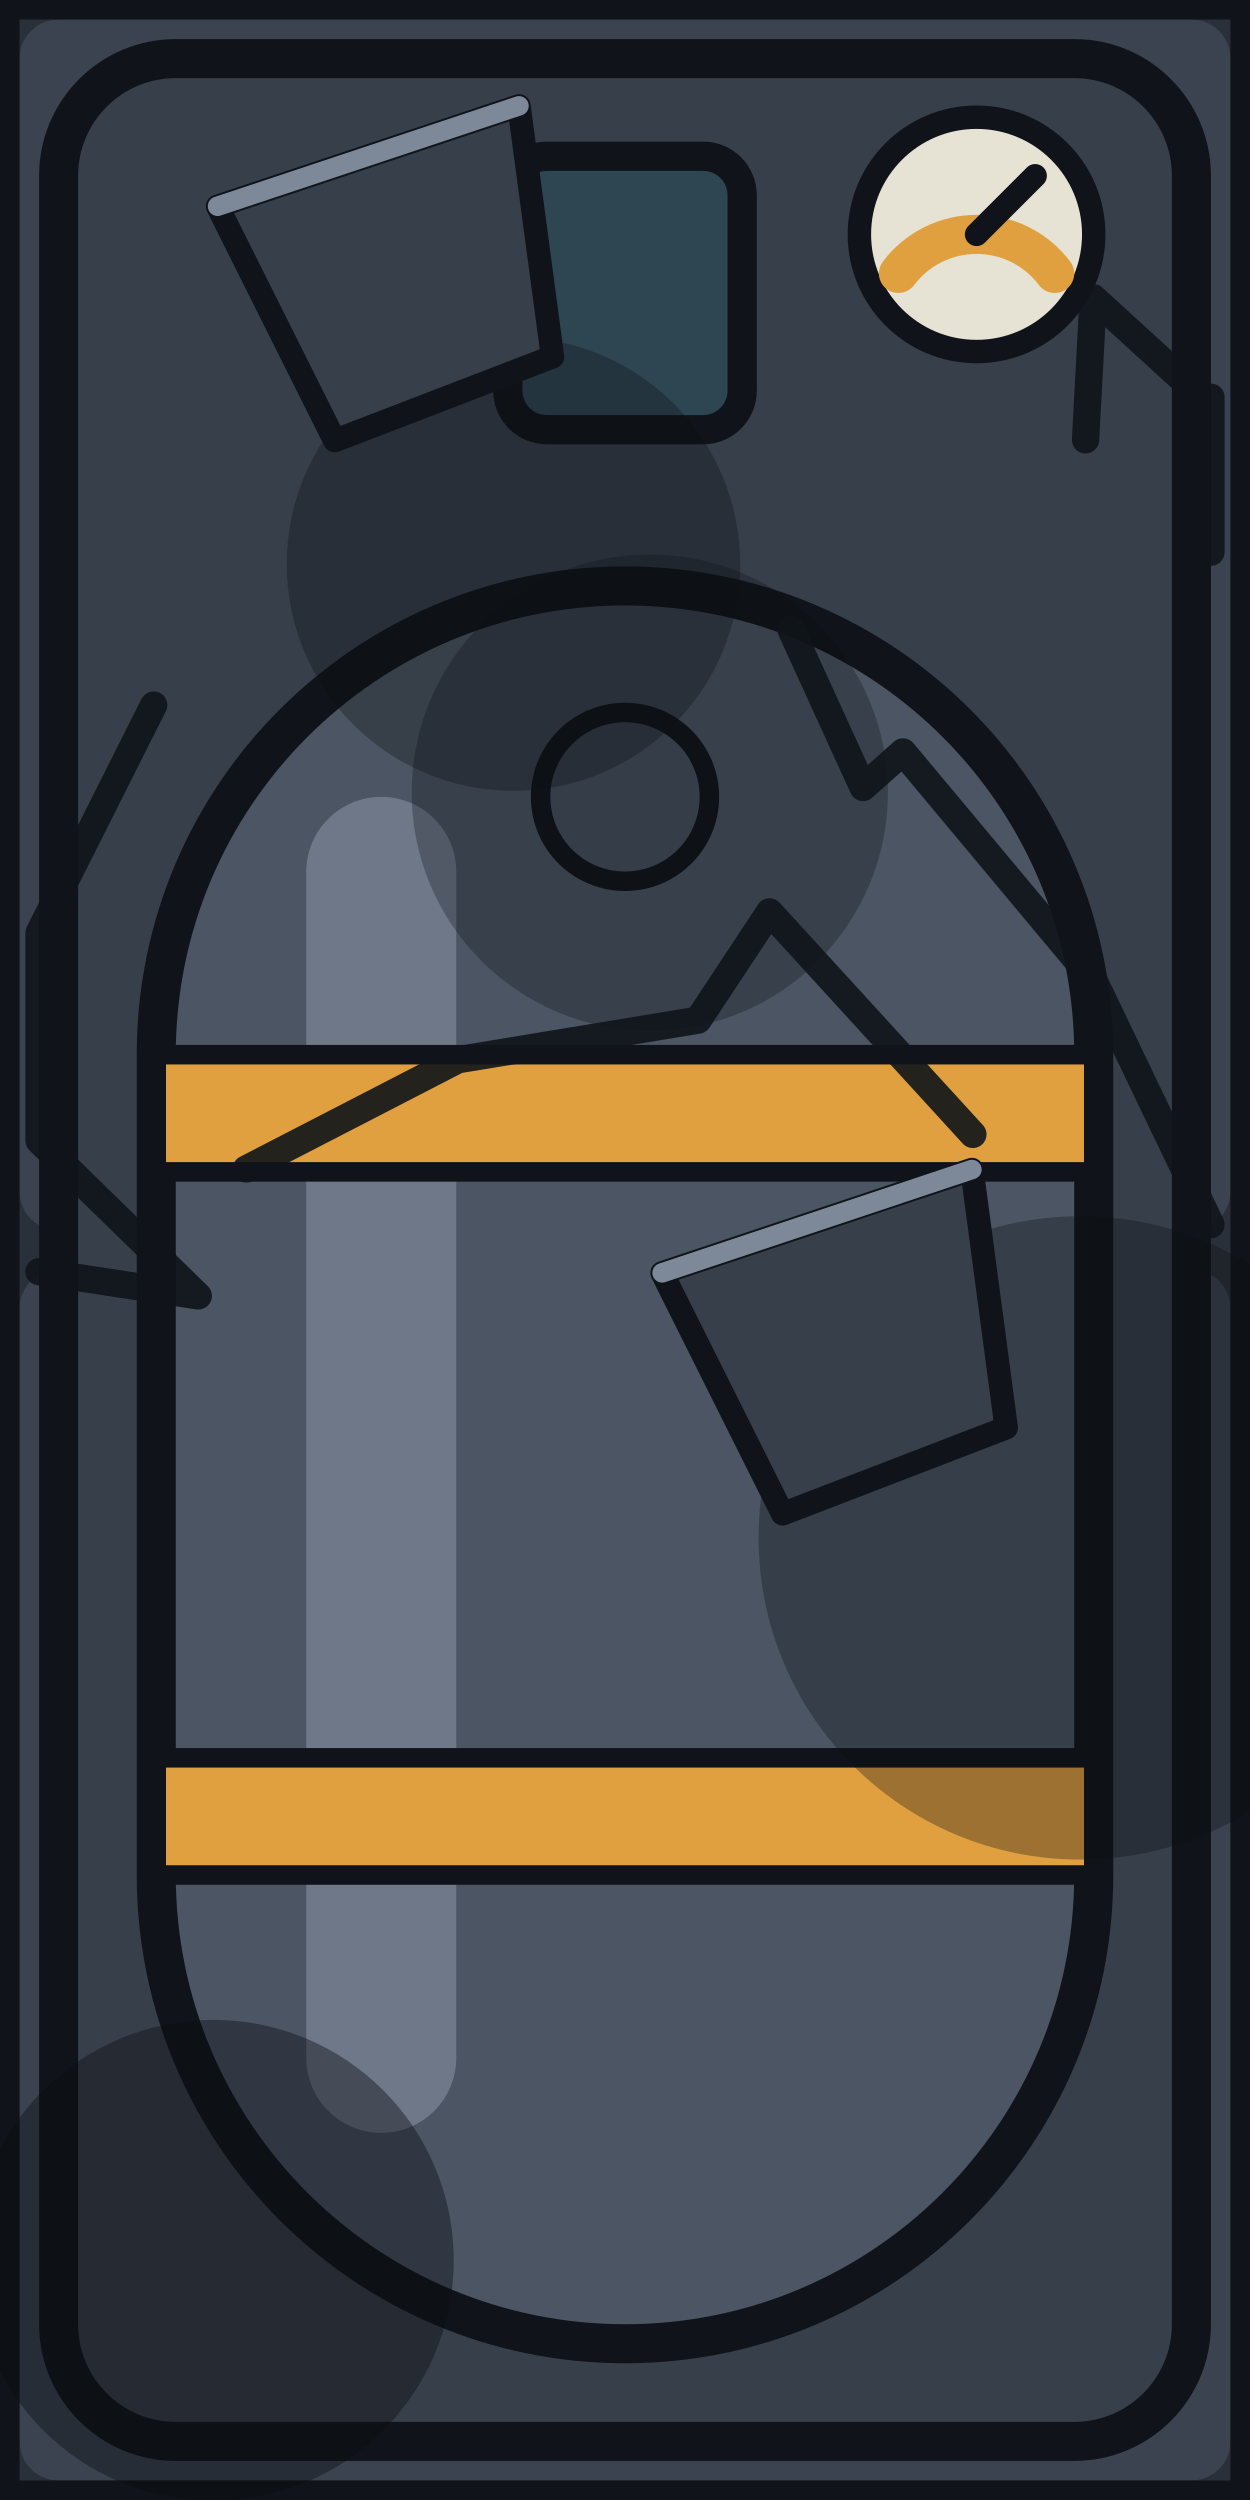
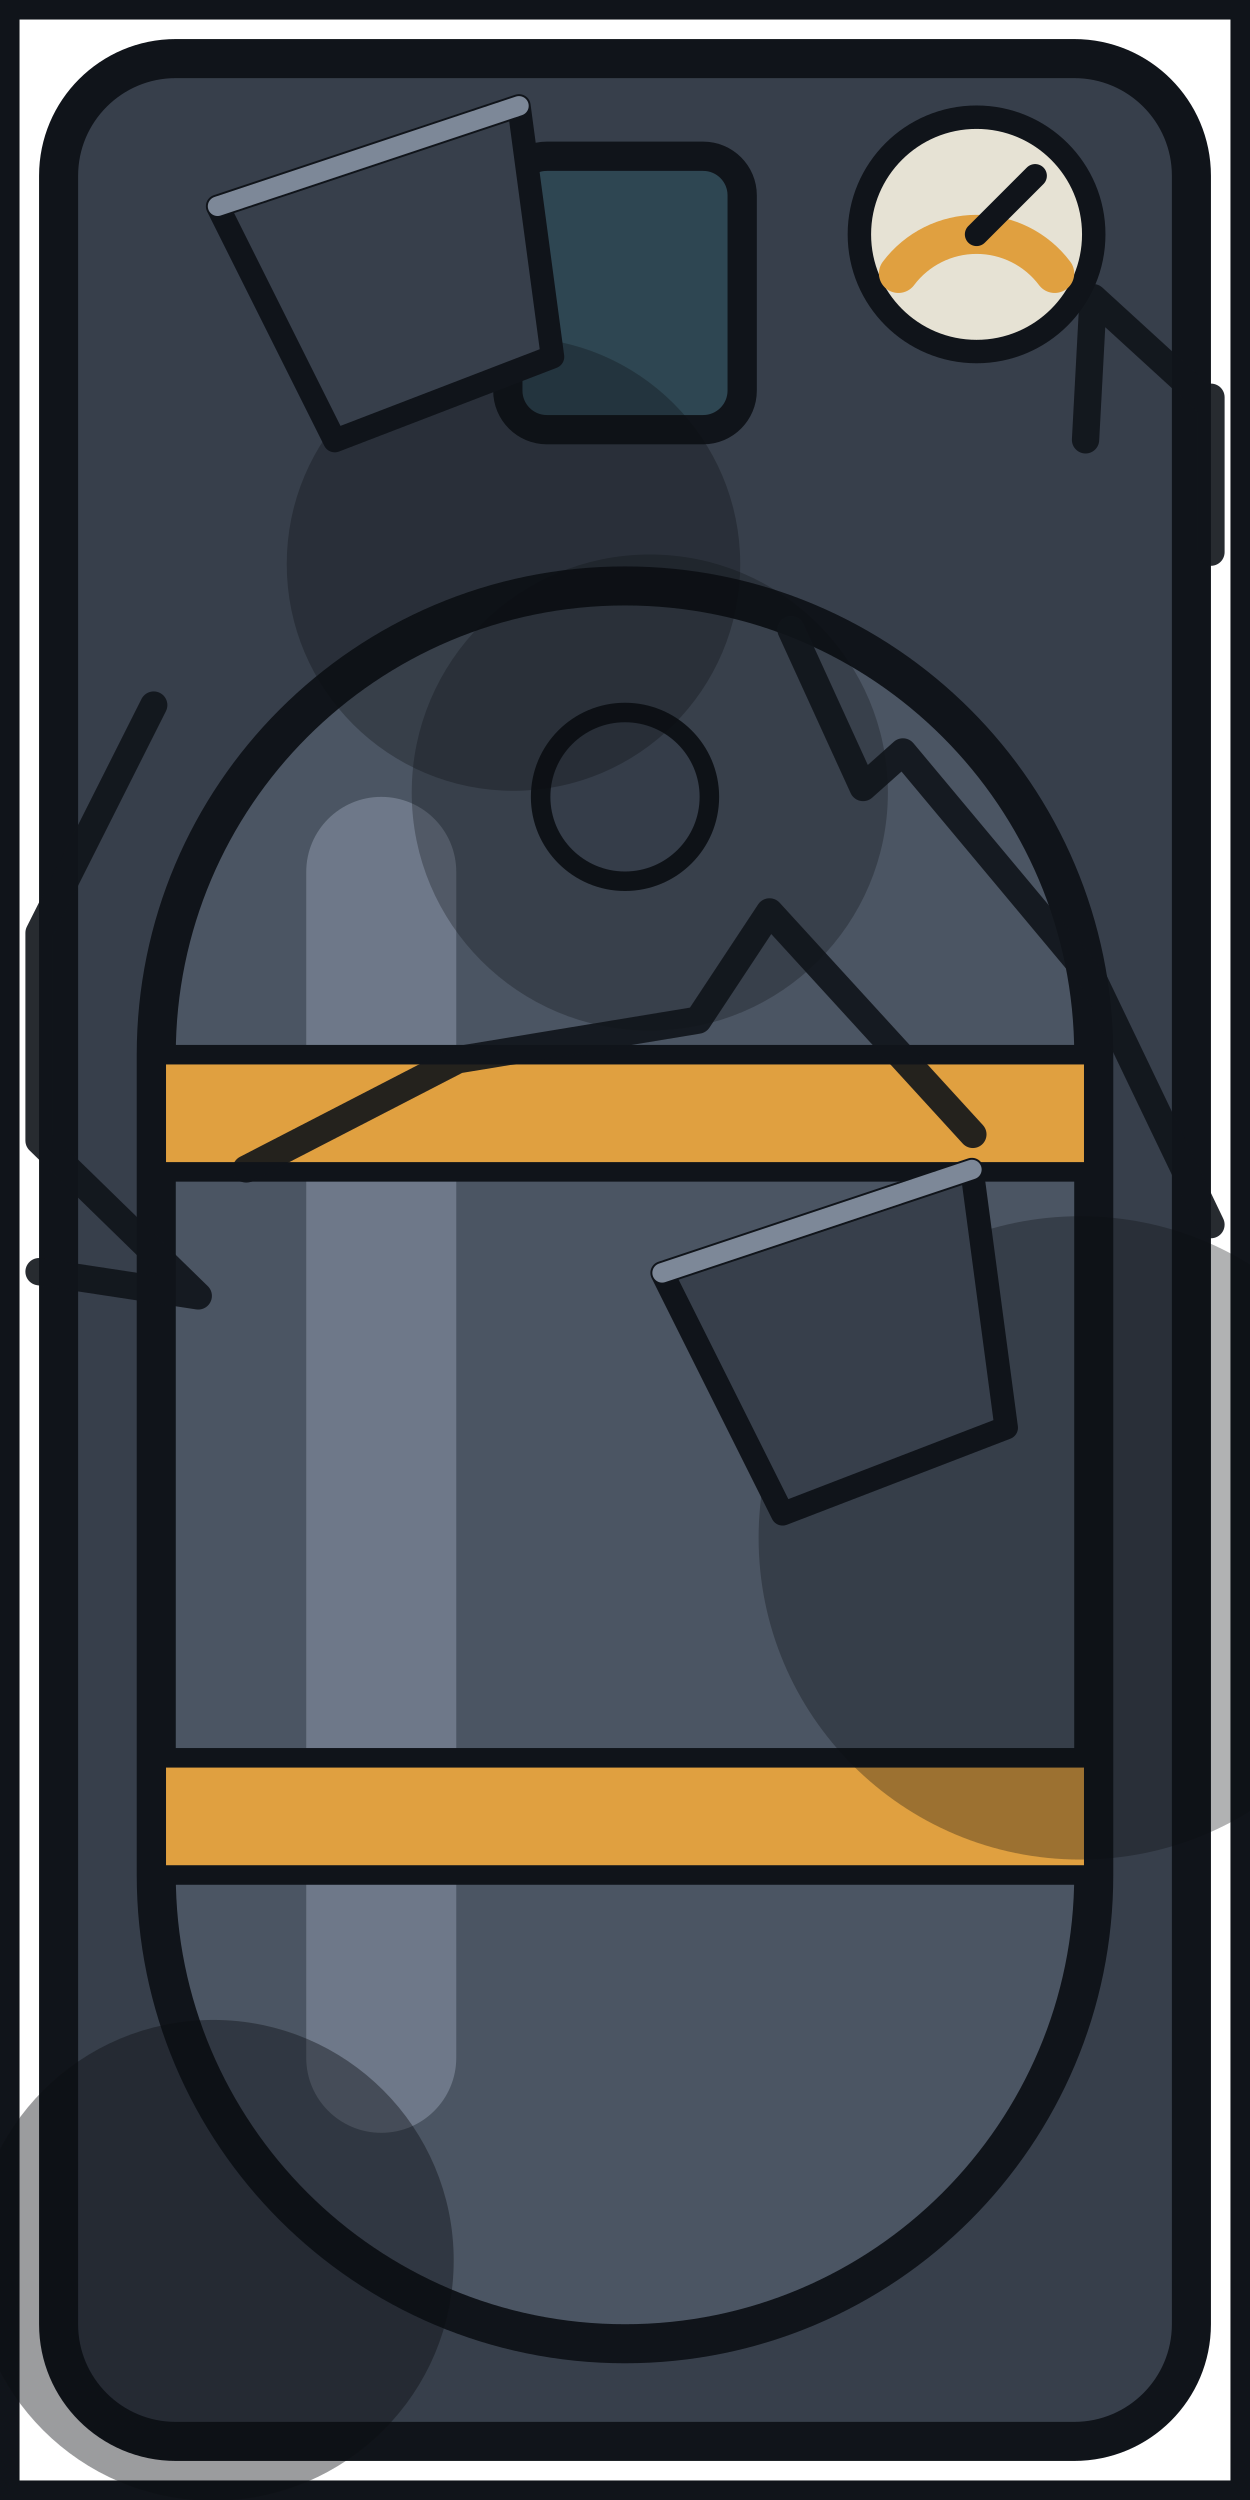
<svg xmlns="http://www.w3.org/2000/svg" width="64" height="128" viewBox="0 0 64 128">
  <g id="base">
-     <rect x="0" y="0" width="64" height="64" fill="#2a3039" />
-     <rect x="1" y="1" width="62" height="62" rx="2" fill="#3a434f" />
-     <rect x="4" y="4" width="56" height="56" rx="2" fill="#444e5b" />
-     <path d="M4.75,59.25 L4.75,4.75 L59.25,4.75" fill="none" stroke="#566170" stroke-width="1.5" stroke-linejoin="round" stroke-linecap="round" />
-     <path d="M59.25,4.75 L59.25,59.25 L4.75,59.25" fill="none" stroke="#2a3039" stroke-width="1.5" stroke-linejoin="round" stroke-linecap="round" />
-     <line x1="11" y1="17" x2="17" y2="11" stroke="#2a3039" stroke-width="2" stroke-linecap="round" opacity="0.55" />
-     <line x1="11" y1="29" x2="17" y2="35" stroke="#2a3039" stroke-width="2" stroke-linecap="round" opacity="0.55" />
-     <line x1="11" y1="53" x2="17" y2="47" stroke="#2a3039" stroke-width="2" stroke-linecap="round" opacity="0.55" />
-     <line x1="29" y1="11" x2="35" y2="17" stroke="#2a3039" stroke-width="2" stroke-linecap="round" opacity="0.55" />
-     <line x1="29" y1="35" x2="35" y2="29" stroke="#2a3039" stroke-width="2" stroke-linecap="round" opacity="0.55" />
-     <line x1="29" y1="47" x2="35" y2="53" stroke="#2a3039" stroke-width="2" stroke-linecap="round" opacity="0.55" />
-     <line x1="47" y1="17" x2="53" y2="11" stroke="#2a3039" stroke-width="2" stroke-linecap="round" opacity="0.55" />
-     <line x1="47" y1="29" x2="53" y2="35" stroke="#2a3039" stroke-width="2" stroke-linecap="round" opacity="0.55" />
-     <line x1="47" y1="53" x2="53" y2="47" stroke="#2a3039" stroke-width="2" stroke-linecap="round" opacity="0.55" />
-     <circle cx="8" cy="8" r="1.8" fill="#566170" opacity="0.9" />
-     <circle cx="56" cy="8" r="1.8" fill="#566170" opacity="0.9" />
-     <circle cx="8" cy="56" r="1.8" fill="#566170" opacity="0.9" />
-     <circle cx="56" cy="56" r="1.8" fill="#566170" opacity="0.9" />
-     <rect x="0" y="64" width="64" height="64" fill="#2a3039" />
-     <rect x="1" y="65" width="62" height="62" rx="2" fill="#3a434f" />
-     <rect x="4" y="68" width="56" height="56" rx="2" fill="#444e5b" />
-     <path d="M4.75,123.25 L4.75,68.75 L59.25,68.75" fill="none" stroke="#566170" stroke-width="1.5" stroke-linejoin="round" stroke-linecap="round" />
-     <path d="M59.25,68.75 L59.25,123.25 L4.75,123.25" fill="none" stroke="#2a3039" stroke-width="1.5" stroke-linejoin="round" stroke-linecap="round" />
-     <line x1="11" y1="81" x2="17" y2="75" stroke="#2a3039" stroke-width="2" stroke-linecap="round" opacity="0.55" />
-     <line x1="11" y1="93" x2="17" y2="99" stroke="#2a3039" stroke-width="2" stroke-linecap="round" opacity="0.55" />
-     <line x1="11" y1="117" x2="17" y2="111" stroke="#2a3039" stroke-width="2" stroke-linecap="round" opacity="0.55" />
-     <line x1="29" y1="75" x2="35" y2="81" stroke="#2a3039" stroke-width="2" stroke-linecap="round" opacity="0.55" />
-     <line x1="29" y1="99" x2="35" y2="93" stroke="#2a3039" stroke-width="2" stroke-linecap="round" opacity="0.55" />
-     <line x1="29" y1="111" x2="35" y2="117" stroke="#2a3039" stroke-width="2" stroke-linecap="round" opacity="0.55" />
-     <line x1="47" y1="81" x2="53" y2="75" stroke="#2a3039" stroke-width="2" stroke-linecap="round" opacity="0.55" />
-     <line x1="47" y1="93" x2="53" y2="99" stroke="#2a3039" stroke-width="2" stroke-linecap="round" opacity="0.55" />
-     <line x1="47" y1="117" x2="53" y2="111" stroke="#2a3039" stroke-width="2" stroke-linecap="round" opacity="0.55" />
-     <circle cx="8" cy="72" r="1.8" fill="#566170" opacity="0.9" />
-     <circle cx="56" cy="72" r="1.8" fill="#566170" opacity="0.9" />
-     <circle cx="8" cy="120" r="1.8" fill="#566170" opacity="0.9" />
-     <circle cx="56" cy="120" r="1.8" fill="#566170" opacity="0.9" />
    <rect x="3" y="3" width="58" height="122" rx="6" fill="#373f4b" stroke="#10141a" stroke-width="2" />
    <rect x="8" y="30" width="48" height="90" rx="24" fill="#4b5563" stroke="#10141a" stroke-width="2" />
    <rect x="15.68" y="40.8" width="7.68" height="68.4" rx="3.84" fill="#7d8898" opacity="0.7" />
    <rect x="8" y="54" width="48" height="6" fill="#e0a040" stroke="#10141a" stroke-width="1" />
    <rect x="8" y="90" width="48" height="6" fill="#e0a040" stroke="#10141a" stroke-width="1" />
    <circle cx="32" cy="40.8" r="4.32" fill="#465060" stroke="#10141a" stroke-width="1" />
    <line x1="32" y1="16" x2="32" y2="16" stroke="#10141a" stroke-width="8" stroke-linecap="round" />
    <line x1="32" y1="16" x2="32" y2="16" stroke="#4e7484" stroke-width="5" stroke-linecap="round" />
    <line x1="32" y1="16" x2="32" y2="16" stroke="#7d8898" stroke-width="1" stroke-linecap="round" opacity="0.5" />
    <rect x="26" y="8" width="12" height="14" rx="2" fill="#2e4652" stroke="#10141a" stroke-width="1.5" />
    <circle cx="50" cy="12" r="6" fill="#e6e2d4" stroke="#10141a" stroke-width="1.2" />
    <path d="M46,14 A5,5 0 0 1 54,14" fill="none" stroke="#e0a040" stroke-width="2" stroke-linejoin="round" stroke-linecap="round" />
    <line x1="50" y1="12" x2="53" y2="9" stroke="#10141a" stroke-width="1.2" stroke-linecap="round" />
    <rect x="0" y="0" width="64" height="128" fill="none" stroke="#10141a" stroke-width="2" />
    <circle cx="33.27" cy="40.58" r="12.19" fill="#0b0d10" opacity="0.29" />
    <circle cx="55.31" cy="78.74" r="16.47" fill="#0b0d10" opacity="0.32" />
    <circle cx="26.29" cy="28.88" r="11.61" fill="#0b0d10" opacity="0.31" />
    <circle cx="10.92" cy="115.73" r="12.31" fill="#0b0d10" opacity="0.41" />
    <path d="M12.61,59.85 L23.44,54.26 L35.74,52.23 L39.4,46.69 L49.81,58.08" fill="none" stroke="#10141a" stroke-width="1.4" stroke-linejoin="round" stroke-linecap="round" opacity="0.9" />
    <path d="M55.58,22.52 L55.97,15.24 L61.82,20.59 L62,20.34 L62,28.27" fill="none" stroke="#10141a" stroke-width="1.4" stroke-linejoin="round" stroke-linecap="round" opacity="0.9" />
    <path d="M7.87,36.1 L2,47.76 L2,58.4 L10.15,66.35 L2,65.11" fill="none" stroke="#10141a" stroke-width="1.4" stroke-linejoin="round" stroke-linecap="round" opacity="0.9" />
    <path d="M40.5,32.24 L44.19,40.32 L46.23,38.5 L56.01,50.21 L62,62.7" fill="none" stroke="#10141a" stroke-width="1.4" stroke-linejoin="round" stroke-linecap="round" opacity="0.9" />
    <polygon points="33.9,65.17 49.76,59.88 51.52,73.1 40.07,77.51" fill="#373f4b" stroke="#10141a" stroke-width="1.2" stroke-linejoin="round" />
    <line x1="33.9" y1="65.17" x2="49.76" y2="59.88" stroke="#7d8898" stroke-width="1" stroke-linecap="round" />
    <polygon points="11.14,10.56 26.57,5.42 28.29,18.27 17.14,22.56" fill="#373f4b" stroke="#10141a" stroke-width="1.2" stroke-linejoin="round" />
    <line x1="11.14" y1="10.56" x2="26.57" y2="5.42" stroke="#7d8898" stroke-width="1" stroke-linecap="round" />
  </g>
</svg>
